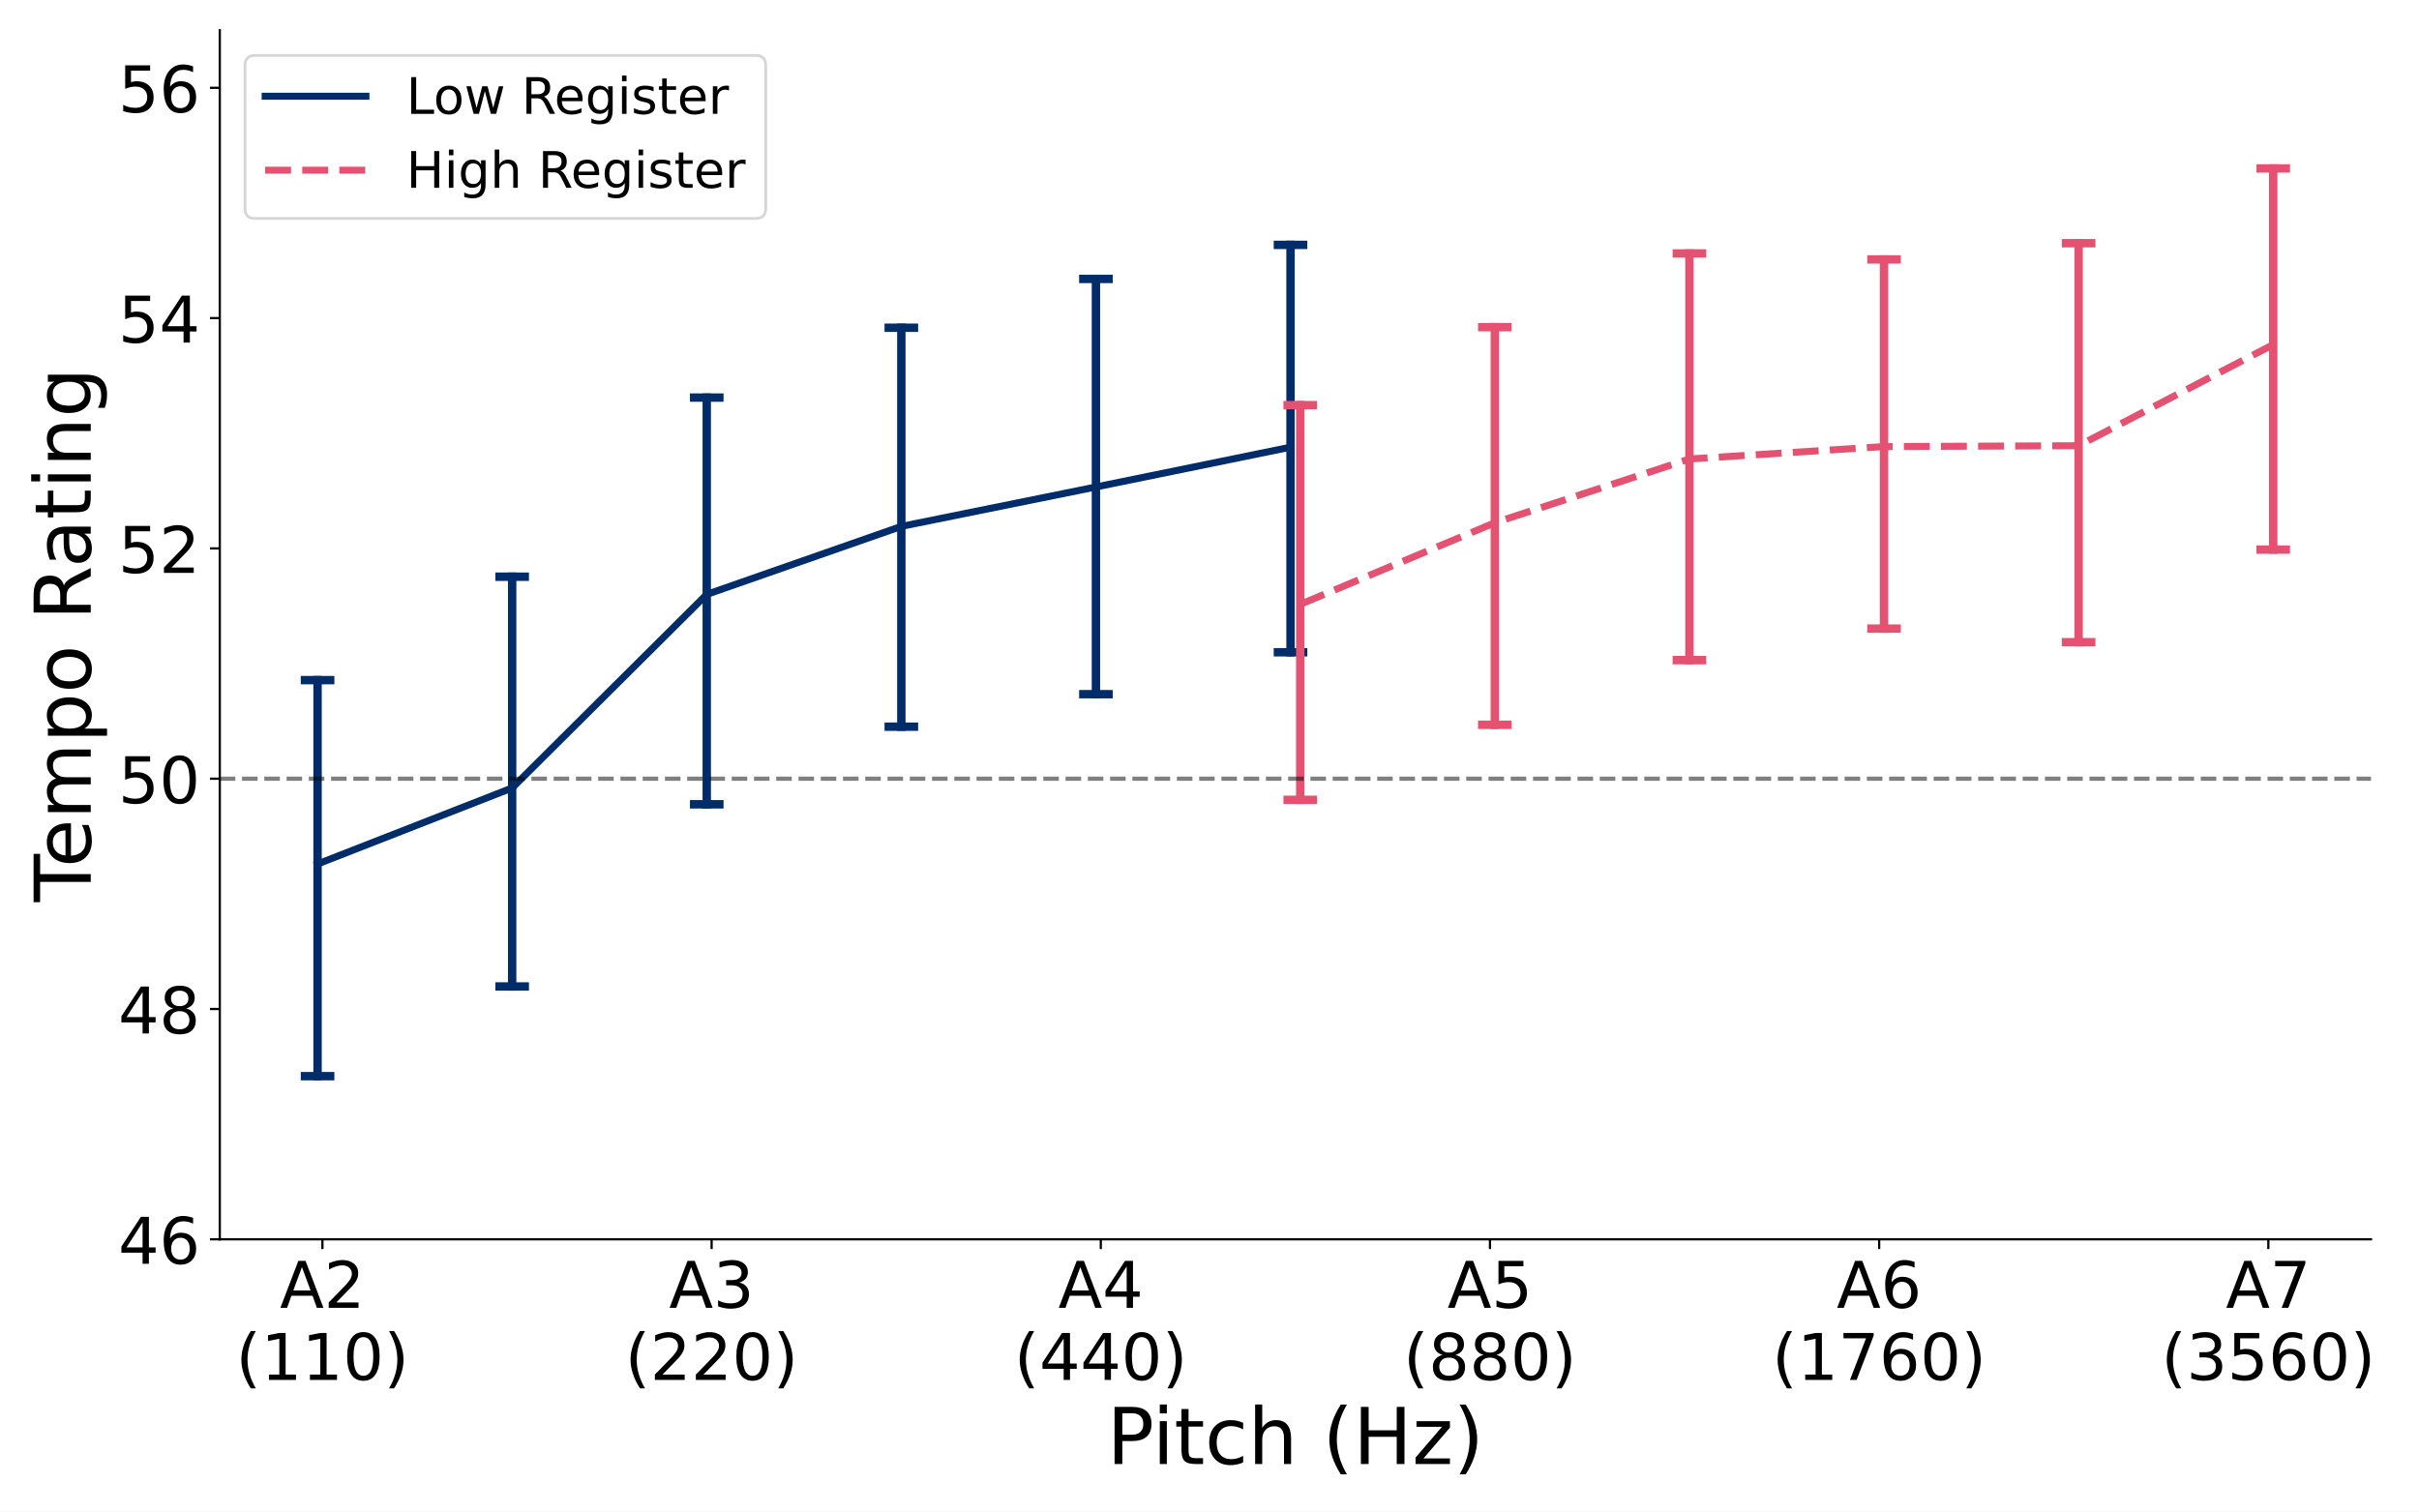
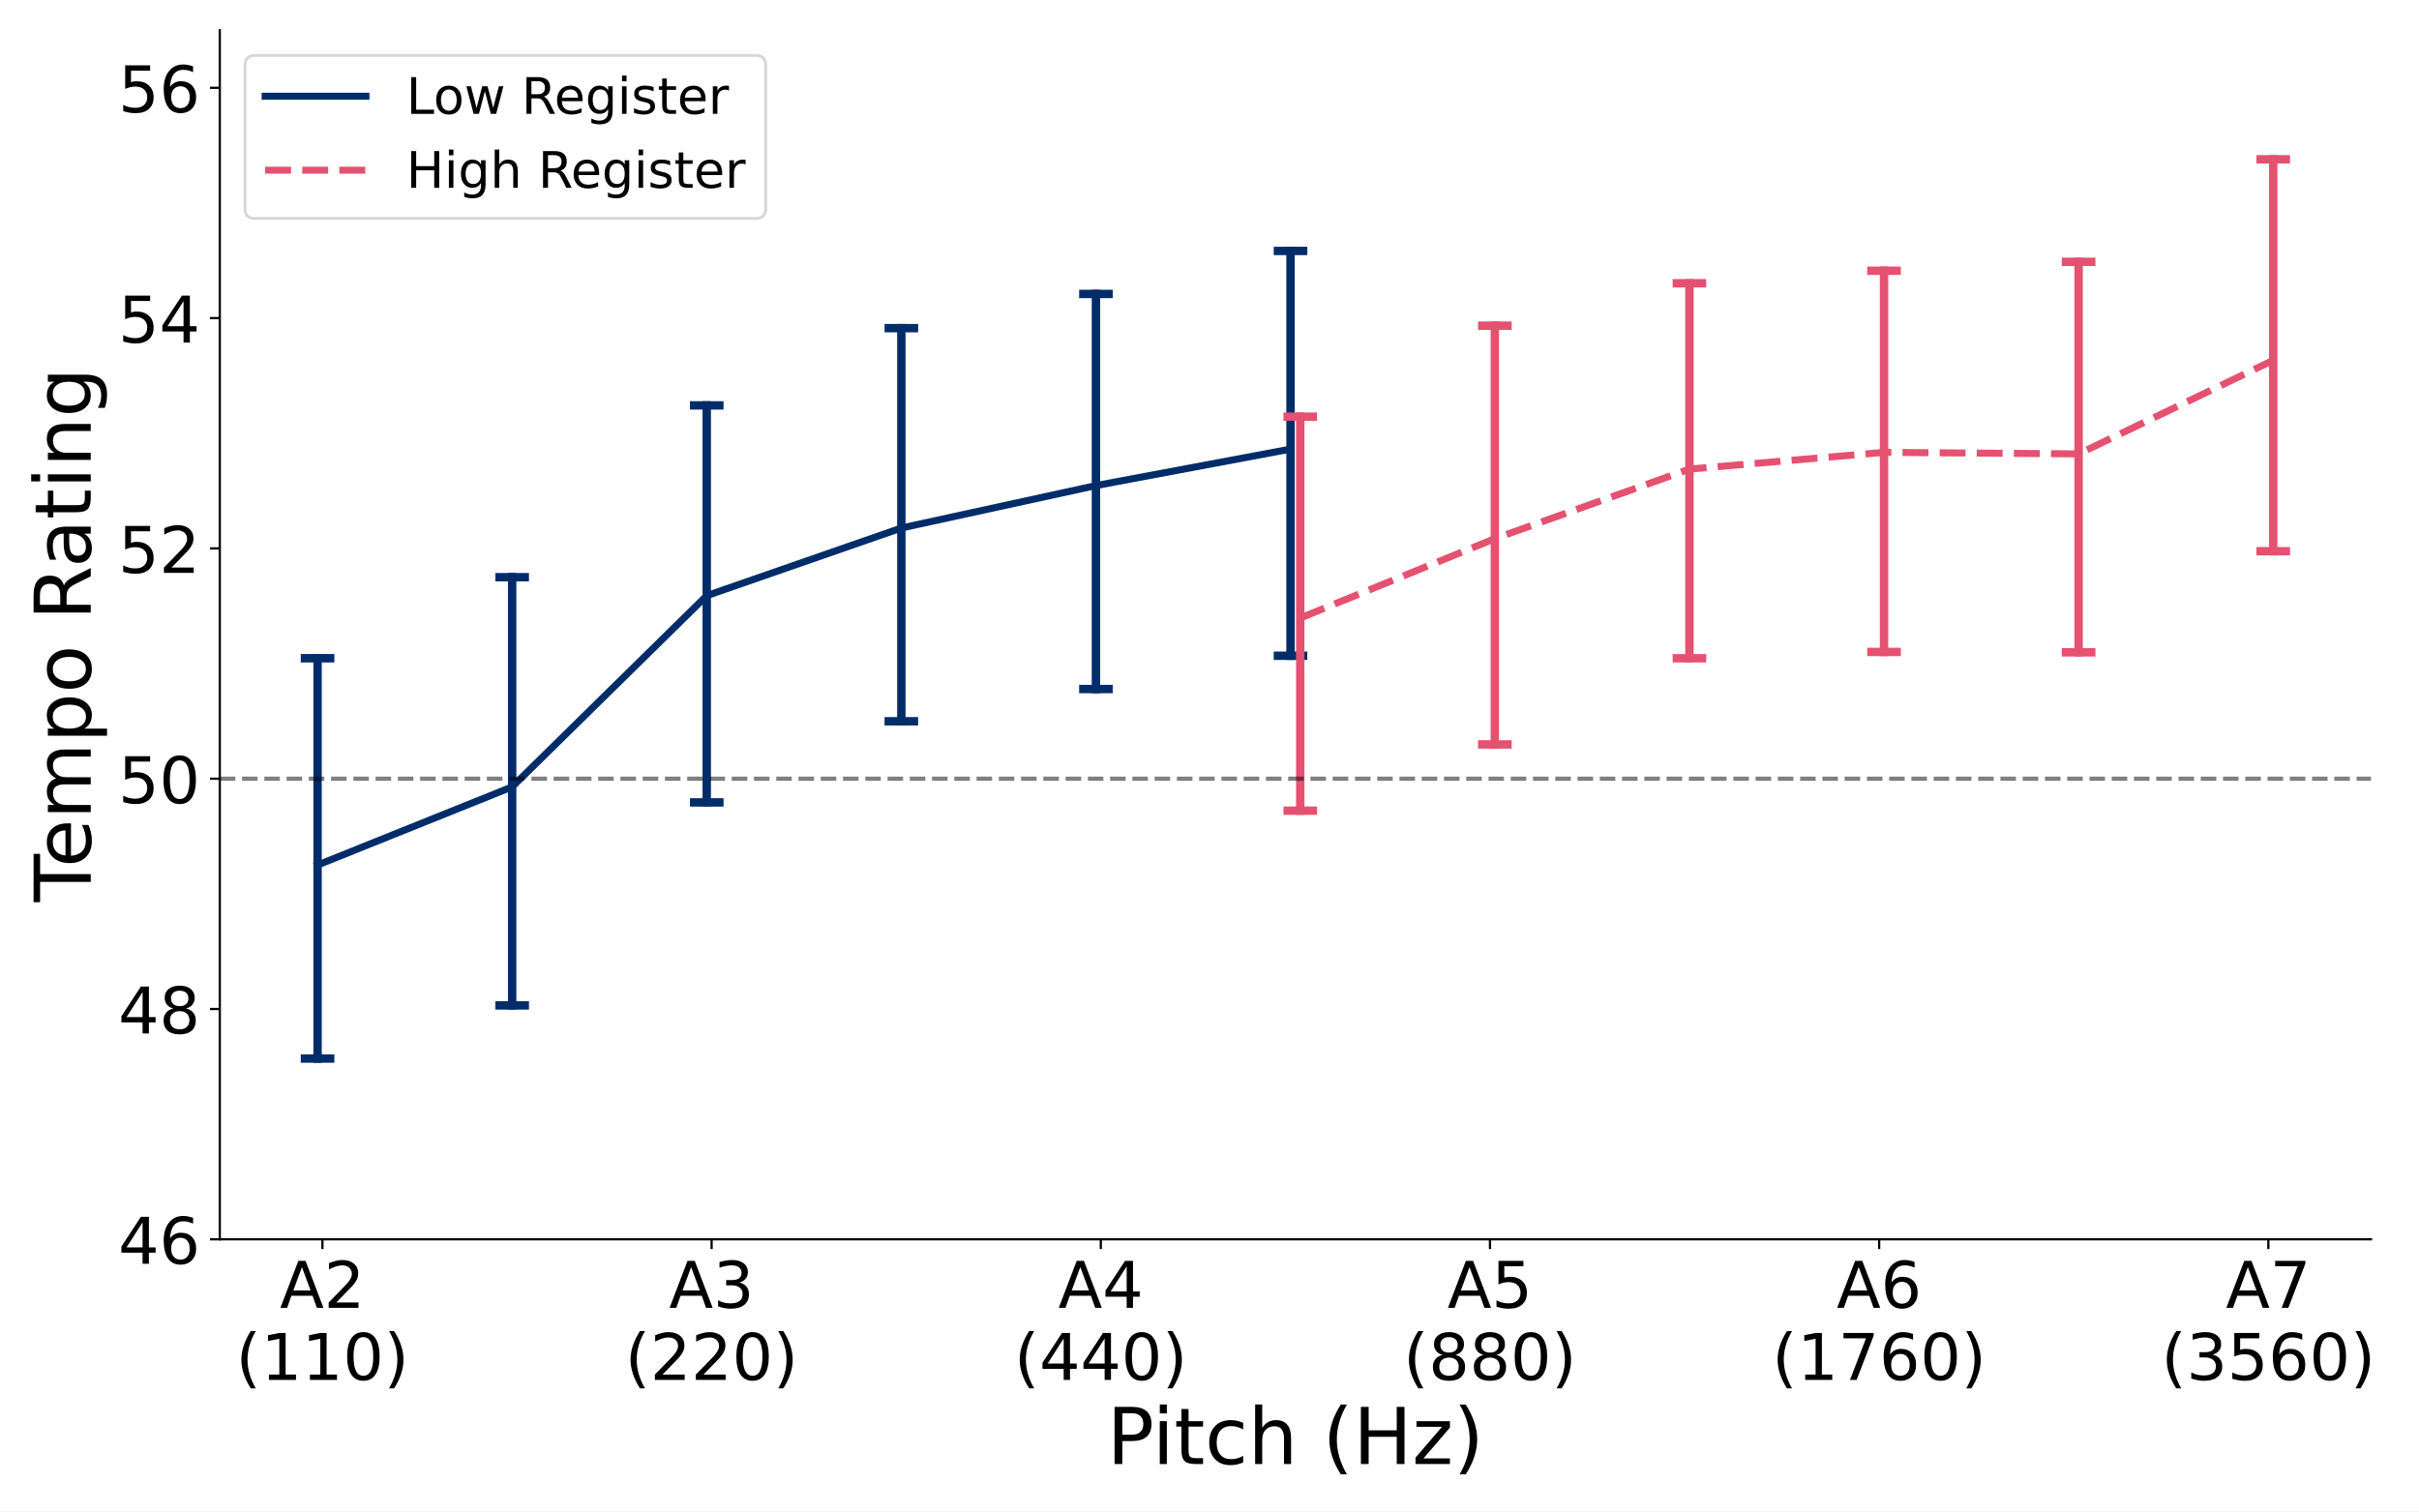
<svg xmlns="http://www.w3.org/2000/svg" xmlns:xlink="http://www.w3.org/1999/xlink" width="864pt" height="540pt" viewBox="0 0 864 540" version="1.1">
  <defs>
    <style type="text/css">*{stroke-linejoin: round; stroke-linecap: butt}</style>
  </defs>
  <g id="figure_1">
    <g id="patch_1">
      <path d="M 0 540  L 864 540  L 864 0  L 0 0  z " style="fill: #ffffff" />
    </g>
    <g id="axes_1">
      <g id="patch_2">
        <path d="M 78.5 442.744  L 846.856 442.744  L 846.856 10.8  L 78.5 10.8  z " style="fill: #ffffff" />
      </g>
      <g id="matplotlib.axis_1">
        <g id="xtick_1">
          <g id="line2d_1">
            <defs>
-               <path id="md75841a7de" d="M 0 0  L 0 3.5  " style="stroke: #000000; stroke-width: 0.8" />
+               <path id="m2edd74541a" d="M 0 0  L 0 3.5  " style="stroke: #000000; stroke-width: 0.8" />
            </defs>
            <g>
-               <use xlink:href="#md75841a7de" x="115.163" y="442.744" style="stroke: #000000; stroke-width: 0.8" />
+               <use xlink:href="#m2edd74541a" x="115.163" y="442.744" style="stroke: #000000; stroke-width: 0.8" />
            </g>
          </g>
          <g id="text_1">
            <g transform="translate(99.97924 467.2204) scale(0.23 -0.23)">
              <defs>
                <path id="DejaVuSans-41" d="M 2188 4044  L 1331 1722  L 3047 1722  L 2188 4044  z M 1831 4666  L 2547 4666  L 4325 0  L 3669 0  L 3244 1197  L 1141 1197  L 716 0  L 50 0  L 1831 4666  z " transform="scale(0.015625)" />
                <path id="DejaVuSans-32" d="M 1228 531  L 3431 531  L 3431 0  L 469 0  L 469 531  Q 828 903 1448 1529  Q 2069 2156 2228 2338  Q 2531 2678 2651 2914  Q 2772 3150 2772 3378  Q 2772 3750 2511 3984  Q 2250 4219 1831 4219  Q 1534 4219 1204 4116  Q 875 4013 500 3803  L 500 4441  Q 881 4594 1212 4672  Q 1544 4750 1819 4750  Q 2544 4750 2975 4387  Q 3406 4025 3406 3419  Q 3406 3131 3298 2873  Q 3191 2616 2906 2266  Q 2828 2175 2409 1742  Q 1991 1309 1228 531  z " transform="scale(0.015625)" />
              </defs>
              <use xlink:href="#DejaVuSans-41" />
              <use xlink:href="#DejaVuSans-32" x="68.408" />
            </g>
            <g transform="translate(84.23861 492.9754) scale(0.23 -0.23)">
              <defs>
                <path id="DejaVuSans-28" d="M 1984 4856  Q 1566 4138 1362 3434  Q 1159 2731 1159 2009  Q 1159 1288 1364 580  Q 1569 -128 1984 -844  L 1484 -844  Q 1016 -109 783 600  Q 550 1309 550 2009  Q 550 2706 781 3412  Q 1013 4119 1484 4856  L 1984 4856  z " transform="scale(0.015625)" />
                <path id="DejaVuSans-31" d="M 794 531  L 1825 531  L 1825 4091  L 703 3866  L 703 4441  L 1819 4666  L 2450 4666  L 2450 531  L 3481 531  L 3481 0  L 794 0  L 794 531  z " transform="scale(0.015625)" />
                <path id="DejaVuSans-30" d="M 2034 4250  Q 1547 4250 1301 3770  Q 1056 3291 1056 2328  Q 1056 1369 1301 889  Q 1547 409 2034 409  Q 2525 409 2770 889  Q 3016 1369 3016 2328  Q 3016 3291 2770 3770  Q 2525 4250 2034 4250  z M 2034 4750  Q 2819 4750 3233 4129  Q 3647 3509 3647 2328  Q 3647 1150 3233 529  Q 2819 -91 2034 -91  Q 1250 -91 836 529  Q 422 1150 422 2328  Q 422 3509 836 4129  Q 1250 4750 2034 4750  z " transform="scale(0.015625)" />
                <path id="DejaVuSans-29" d="M 513 4856  L 1013 4856  Q 1481 4119 1714 3412  Q 1947 2706 1947 2009  Q 1947 1309 1714 600  Q 1481 -109 1013 -844  L 513 -844  Q 928 -128 1133 580  Q 1338 1288 1338 2009  Q 1338 2731 1133 3434  Q 928 4138 513 4856  z " transform="scale(0.015625)" />
              </defs>
              <use xlink:href="#DejaVuSans-28" />
              <use xlink:href="#DejaVuSans-31" x="39.014" />
              <use xlink:href="#DejaVuSans-31" x="102.637" />
              <use xlink:href="#DejaVuSans-30" x="166.26" />
              <use xlink:href="#DejaVuSans-29" x="229.883" />
            </g>
          </g>
        </g>
        <g id="xtick_2">
          <g id="line2d_2">
            <g>
-               <use xlink:href="#md75841a7de" x="254.169" y="442.744" style="stroke: #000000; stroke-width: 0.8" />
+               <use xlink:href="#m2edd74541a" x="254.169" y="442.744" style="stroke: #000000; stroke-width: 0.8" />
            </g>
          </g>
          <g id="text_2">
            <g transform="translate(238.9852 467.2204) scale(0.23 -0.23)">
              <defs>
                <path id="DejaVuSans-33" d="M 2597 2516  Q 3050 2419 3304 2112  Q 3559 1806 3559 1356  Q 3559 666 3084 287  Q 2609 -91 1734 -91  Q 1441 -91 1130 -33  Q 819 25 488 141  L 488 750  Q 750 597 1062 519  Q 1375 441 1716 441  Q 2309 441 2620 675  Q 2931 909 2931 1356  Q 2931 1769 2642 2001  Q 2353 2234 1838 2234  L 1294 2234  L 1294 2753  L 1863 2753  Q 2328 2753 2575 2939  Q 2822 3125 2822 3475  Q 2822 3834 2567 4026  Q 2313 4219 1838 4219  Q 1578 4219 1281 4162  Q 984 4106 628 3988  L 628 4550  Q 988 4650 1302 4700  Q 1616 4750 1894 4750  Q 2613 4750 3031 4423  Q 3450 4097 3450 3541  Q 3450 3153 3228 2886  Q 3006 2619 2597 2516  z " transform="scale(0.015625)" />
              </defs>
              <use xlink:href="#DejaVuSans-41" />
              <use xlink:href="#DejaVuSans-33" x="68.408" />
            </g>
            <g transform="translate(223.2446 492.9754) scale(0.23 -0.23)">
              <use xlink:href="#DejaVuSans-28" />
              <use xlink:href="#DejaVuSans-32" x="39.014" />
              <use xlink:href="#DejaVuSans-32" x="102.637" />
              <use xlink:href="#DejaVuSans-30" x="166.26" />
              <use xlink:href="#DejaVuSans-29" x="229.883" />
            </g>
          </g>
        </g>
        <g id="xtick_3">
          <g id="line2d_3">
            <g>
-               <use xlink:href="#md75841a7de" x="393.175" y="442.744" style="stroke: #000000; stroke-width: 0.8" />
+               <use xlink:href="#m2edd74541a" x="393.175" y="442.744" style="stroke: #000000; stroke-width: 0.8" />
            </g>
          </g>
          <g id="text_3">
            <g transform="translate(377.9912 467.2204) scale(0.23 -0.23)">
              <defs>
                <path id="DejaVuSans-34" d="M 2419 4116  L 825 1625  L 2419 1625  L 2419 4116  z M 2253 4666  L 3047 4666  L 3047 1625  L 3713 1625  L 3713 1100  L 3047 1100  L 3047 0  L 2419 0  L 2419 1100  L 313 1100  L 313 1709  L 2253 4666  z " transform="scale(0.015625)" />
              </defs>
              <use xlink:href="#DejaVuSans-41" />
              <use xlink:href="#DejaVuSans-34" x="68.408" />
            </g>
            <g transform="translate(362.2506 492.9754) scale(0.23 -0.23)">
              <use xlink:href="#DejaVuSans-28" />
              <use xlink:href="#DejaVuSans-34" x="39.014" />
              <use xlink:href="#DejaVuSans-34" x="102.637" />
              <use xlink:href="#DejaVuSans-30" x="166.26" />
              <use xlink:href="#DejaVuSans-29" x="229.883" />
            </g>
          </g>
        </g>
        <g id="xtick_4">
          <g id="line2d_4">
            <g>
-               <use xlink:href="#md75841a7de" x="532.181" y="442.744" style="stroke: #000000; stroke-width: 0.8" />
+               <use xlink:href="#m2edd74541a" x="532.181" y="442.744" style="stroke: #000000; stroke-width: 0.8" />
            </g>
          </g>
          <g id="text_4">
            <g transform="translate(516.9972 467.2204) scale(0.23 -0.23)">
              <defs>
                <path id="DejaVuSans-35" d="M 691 4666  L 3169 4666  L 3169 4134  L 1269 4134  L 1269 2991  Q 1406 3038 1543 3061  Q 1681 3084 1819 3084  Q 2600 3084 3056 2656  Q 3513 2228 3513 1497  Q 3513 744 3044 326  Q 2575 -91 1722 -91  Q 1428 -91 1123 -41  Q 819 9 494 109  L 494 744  Q 775 591 1075 516  Q 1375 441 1709 441  Q 2250 441 2565 725  Q 2881 1009 2881 1497  Q 2881 1984 2565 2268  Q 2250 2553 1709 2553  Q 1456 2553 1204 2497  Q 953 2441 691 2322  L 691 4666  z " transform="scale(0.015625)" />
              </defs>
              <use xlink:href="#DejaVuSans-41" />
              <use xlink:href="#DejaVuSans-35" x="68.408" />
            </g>
            <g transform="translate(501.2566 492.9754) scale(0.23 -0.23)">
              <defs>
                <path id="DejaVuSans-38" d="M 2034 2216  Q 1584 2216 1326 1975  Q 1069 1734 1069 1313  Q 1069 891 1326 650  Q 1584 409 2034 409  Q 2484 409 2743 651  Q 3003 894 3003 1313  Q 3003 1734 2745 1975  Q 2488 2216 2034 2216  z M 1403 2484  Q 997 2584 770 2862  Q 544 3141 544 3541  Q 544 4100 942 4425  Q 1341 4750 2034 4750  Q 2731 4750 3128 4425  Q 3525 4100 3525 3541  Q 3525 3141 3298 2862  Q 3072 2584 2669 2484  Q 3125 2378 3379 2068  Q 3634 1759 3634 1313  Q 3634 634 3220 271  Q 2806 -91 2034 -91  Q 1263 -91 848 271  Q 434 634 434 1313  Q 434 1759 690 2068  Q 947 2378 1403 2484  z M 1172 3481  Q 1172 3119 1398 2916  Q 1625 2713 2034 2713  Q 2441 2713 2670 2916  Q 2900 3119 2900 3481  Q 2900 3844 2670 4047  Q 2441 4250 2034 4250  Q 1625 4250 1398 4047  Q 1172 3844 1172 3481  z " transform="scale(0.015625)" />
              </defs>
              <use xlink:href="#DejaVuSans-28" />
              <use xlink:href="#DejaVuSans-38" x="39.014" />
              <use xlink:href="#DejaVuSans-38" x="102.637" />
              <use xlink:href="#DejaVuSans-30" x="166.26" />
              <use xlink:href="#DejaVuSans-29" x="229.883" />
            </g>
          </g>
        </g>
        <g id="xtick_5">
          <g id="line2d_5">
            <g>
-               <use xlink:href="#md75841a7de" x="671.187" y="442.744" style="stroke: #000000; stroke-width: 0.8" />
+               <use xlink:href="#m2edd74541a" x="671.187" y="442.744" style="stroke: #000000; stroke-width: 0.8" />
            </g>
          </g>
          <g id="text_5">
            <g transform="translate(656.0032 467.2204) scale(0.23 -0.23)">
              <defs>
                <path id="DejaVuSans-36" d="M 2113 2584  Q 1688 2584 1439 2293  Q 1191 2003 1191 1497  Q 1191 994 1439 701  Q 1688 409 2113 409  Q 2538 409 2786 701  Q 3034 994 3034 1497  Q 3034 2003 2786 2293  Q 2538 2584 2113 2584  z M 3366 4563  L 3366 3988  Q 3128 4100 2886 4159  Q 2644 4219 2406 4219  Q 1781 4219 1451 3797  Q 1122 3375 1075 2522  Q 1259 2794 1537 2939  Q 1816 3084 2150 3084  Q 2853 3084 3261 2657  Q 3669 2231 3669 1497  Q 3669 778 3244 343  Q 2819 -91 2113 -91  Q 1303 -91 875 529  Q 447 1150 447 2328  Q 447 3434 972 4092  Q 1497 4750 2381 4750  Q 2619 4750 2861 4703  Q 3103 4656 3366 4563  z " transform="scale(0.015625)" />
              </defs>
              <use xlink:href="#DejaVuSans-41" />
              <use xlink:href="#DejaVuSans-36" x="68.408" />
            </g>
            <g transform="translate(632.9457 492.9754) scale(0.23 -0.23)">
              <defs>
                <path id="DejaVuSans-37" d="M 525 4666  L 3525 4666  L 3525 4397  L 1831 0  L 1172 0  L 2766 4134  L 525 4134  L 525 4666  z " transform="scale(0.015625)" />
              </defs>
              <use xlink:href="#DejaVuSans-28" />
              <use xlink:href="#DejaVuSans-31" x="39.014" />
              <use xlink:href="#DejaVuSans-37" x="102.637" />
              <use xlink:href="#DejaVuSans-36" x="166.26" />
              <use xlink:href="#DejaVuSans-30" x="229.883" />
              <use xlink:href="#DejaVuSans-29" x="293.506" />
            </g>
          </g>
        </g>
        <g id="xtick_6">
          <g id="line2d_6">
            <g>
-               <use xlink:href="#md75841a7de" x="810.193" y="442.744" style="stroke: #000000; stroke-width: 0.8" />
+               <use xlink:href="#m2edd74541a" x="810.193" y="442.744" style="stroke: #000000; stroke-width: 0.8" />
            </g>
          </g>
          <g id="text_6">
            <g transform="translate(795.0092 467.2204) scale(0.23 -0.23)">
              <use xlink:href="#DejaVuSans-41" />
              <use xlink:href="#DejaVuSans-37" x="68.408" />
            </g>
            <g transform="translate(771.9517 492.9754) scale(0.23 -0.23)">
              <use xlink:href="#DejaVuSans-28" />
              <use xlink:href="#DejaVuSans-33" x="39.014" />
              <use xlink:href="#DejaVuSans-35" x="102.637" />
              <use xlink:href="#DejaVuSans-36" x="166.26" />
              <use xlink:href="#DejaVuSans-30" x="229.883" />
              <use xlink:href="#DejaVuSans-29" x="293.506" />
            </g>
          </g>
        </g>
        <g id="text_7">
          <g transform="translate(395.3531 523.0343) scale(0.28 -0.28)">
            <defs>
              <path id="DejaVuSans-50" d="M 1259 4147  L 1259 2394  L 2053 2394  Q 2494 2394 2734 2622  Q 2975 2850 2975 3272  Q 2975 3691 2734 3919  Q 2494 4147 2053 4147  L 1259 4147  z M 628 4666  L 2053 4666  Q 2838 4666 3239 4311  Q 3641 3956 3641 3272  Q 3641 2581 3239 2228  Q 2838 1875 2053 1875  L 1259 1875  L 1259 0  L 628 0  L 628 4666  z " transform="scale(0.015625)" />
              <path id="DejaVuSans-69" d="M 603 3500  L 1178 3500  L 1178 0  L 603 0  L 603 3500  z M 603 4863  L 1178 4863  L 1178 4134  L 603 4134  L 603 4863  z " transform="scale(0.015625)" />
              <path id="DejaVuSans-74" d="M 1172 4494  L 1172 3500  L 2356 3500  L 2356 3053  L 1172 3053  L 1172 1153  Q 1172 725 1289 603  Q 1406 481 1766 481  L 2356 481  L 2356 0  L 1766 0  Q 1100 0 847 248  Q 594 497 594 1153  L 594 3053  L 172 3053  L 172 3500  L 594 3500  L 594 4494  L 1172 4494  z " transform="scale(0.015625)" />
              <path id="DejaVuSans-63" d="M 3122 3366  L 3122 2828  Q 2878 2963 2633 3030  Q 2388 3097 2138 3097  Q 1578 3097 1268 2742  Q 959 2388 959 1747  Q 959 1106 1268 751  Q 1578 397 2138 397  Q 2388 397 2633 464  Q 2878 531 3122 666  L 3122 134  Q 2881 22 2623 -34  Q 2366 -91 2075 -91  Q 1284 -91 818 406  Q 353 903 353 1747  Q 353 2603 823 3093  Q 1294 3584 2113 3584  Q 2378 3584 2631 3529  Q 2884 3475 3122 3366  z " transform="scale(0.015625)" />
              <path id="DejaVuSans-68" d="M 3513 2113  L 3513 0  L 2938 0  L 2938 2094  Q 2938 2591 2744 2837  Q 2550 3084 2163 3084  Q 1697 3084 1428 2787  Q 1159 2491 1159 1978  L 1159 0  L 581 0  L 581 4863  L 1159 4863  L 1159 2956  Q 1366 3272 1645 3428  Q 1925 3584 2291 3584  Q 2894 3584 3203 3211  Q 3513 2838 3513 2113  z " transform="scale(0.015625)" />
              <path id="DejaVuSans-20" transform="scale(0.015625)" />
              <path id="DejaVuSans-48" d="M 628 4666  L 1259 4666  L 1259 2753  L 3553 2753  L 3553 4666  L 4184 4666  L 4184 0  L 3553 0  L 3553 2222  L 1259 2222  L 1259 0  L 628 0  L 628 4666  z " transform="scale(0.015625)" />
              <path id="DejaVuSans-7a" d="M 353 3500  L 3084 3500  L 3084 2975  L 922 459  L 3084 459  L 3084 0  L 275 0  L 275 525  L 2438 3041  L 353 3041  L 353 3500  z " transform="scale(0.015625)" />
            </defs>
            <use xlink:href="#DejaVuSans-50" />
            <use xlink:href="#DejaVuSans-69" x="58.053" />
            <use xlink:href="#DejaVuSans-74" x="85.836" />
            <use xlink:href="#DejaVuSans-63" x="125.045" />
            <use xlink:href="#DejaVuSans-68" x="180.025" />
            <use xlink:href="#DejaVuSans-20" x="243.404" />
            <use xlink:href="#DejaVuSans-28" x="275.191" />
            <use xlink:href="#DejaVuSans-48" x="314.205" />
            <use xlink:href="#DejaVuSans-7a" x="389.4" />
            <use xlink:href="#DejaVuSans-29" x="441.891" />
          </g>
        </g>
      </g>
      <g id="matplotlib.axis_2">
        <g id="ytick_1">
          <g id="line2d_7">
            <defs>
-               <path id="md29402914d" d="M 0 0  L -3.5 0  " style="stroke: #000000; stroke-width: 0.8" />
+               <path id="mee023284b1" d="M 0 0  L -3.5 0  " style="stroke: #000000; stroke-width: 0.8" />
            </defs>
            <g>
-               <use xlink:href="#md29402914d" x="78.5" y="442.744" style="stroke: #000000; stroke-width: 0.8" />
+               <use xlink:href="#mee023284b1" x="78.5" y="442.744" style="stroke: #000000; stroke-width: 0.8" />
            </g>
          </g>
          <g id="text_8">
            <g transform="translate(42.2325 451.4822) scale(0.23 -0.23)">
              <use xlink:href="#DejaVuSans-34" />
              <use xlink:href="#DejaVuSans-36" x="63.623" />
            </g>
          </g>
        </g>
        <g id="ytick_2">
          <g id="line2d_8">
            <g>
-               <use xlink:href="#md29402914d" x="78.5" y="360.469" style="stroke: #000000; stroke-width: 0.8" />
+               <use xlink:href="#mee023284b1" x="78.5" y="360.469" style="stroke: #000000; stroke-width: 0.8" />
            </g>
          </g>
          <g id="text_9">
            <g transform="translate(42.2325 369.2072) scale(0.23 -0.23)">
              <use xlink:href="#DejaVuSans-34" />
              <use xlink:href="#DejaVuSans-38" x="63.623" />
            </g>
          </g>
        </g>
        <g id="ytick_3">
          <g id="line2d_9">
            <g>
-               <use xlink:href="#md29402914d" x="78.5" y="278.194" style="stroke: #000000; stroke-width: 0.8" />
+               <use xlink:href="#mee023284b1" x="78.5" y="278.194" style="stroke: #000000; stroke-width: 0.8" />
            </g>
          </g>
          <g id="text_10">
            <g transform="translate(42.2325 286.9321) scale(0.23 -0.23)">
              <use xlink:href="#DejaVuSans-35" />
              <use xlink:href="#DejaVuSans-30" x="63.623" />
            </g>
          </g>
        </g>
        <g id="ytick_4">
          <g id="line2d_10">
            <g>
-               <use xlink:href="#md29402914d" x="78.5" y="195.919" style="stroke: #000000; stroke-width: 0.8" />
+               <use xlink:href="#mee023284b1" x="78.5" y="195.919" style="stroke: #000000; stroke-width: 0.8" />
            </g>
          </g>
          <g id="text_11">
            <g transform="translate(42.2325 204.6571) scale(0.23 -0.23)">
              <use xlink:href="#DejaVuSans-35" />
              <use xlink:href="#DejaVuSans-32" x="63.623" />
            </g>
          </g>
        </g>
        <g id="ytick_5">
          <g id="line2d_11">
            <g>
-               <use xlink:href="#md29402914d" x="78.5" y="113.644" style="stroke: #000000; stroke-width: 0.8" />
+               <use xlink:href="#mee023284b1" x="78.5" y="113.644" style="stroke: #000000; stroke-width: 0.8" />
            </g>
          </g>
          <g id="text_12">
            <g transform="translate(42.2325 122.382) scale(0.23 -0.23)">
              <use xlink:href="#DejaVuSans-35" />
              <use xlink:href="#DejaVuSans-34" x="63.623" />
            </g>
          </g>
        </g>
        <g id="ytick_6">
          <g id="line2d_12">
            <g>
-               <use xlink:href="#md29402914d" x="78.5" y="31.369" style="stroke: #000000; stroke-width: 0.8" />
+               <use xlink:href="#mee023284b1" x="78.5" y="31.369" style="stroke: #000000; stroke-width: 0.8" />
            </g>
          </g>
          <g id="text_13">
            <g transform="translate(42.2325 40.10697) scale(0.23 -0.23)">
              <use xlink:href="#DejaVuSans-35" />
              <use xlink:href="#DejaVuSans-36" x="63.623" />
            </g>
          </g>
        </g>
        <g id="text_14">
          <g transform="translate(32.40937 322.2279) rotate(-90) scale(0.28 -0.28)">
            <defs>
              <path id="DejaVuSans-54" d="M -19 4666  L 3928 4666  L 3928 4134  L 2272 4134  L 2272 0  L 1638 0  L 1638 4134  L -19 4134  L -19 4666  z " transform="scale(0.015625)" />
              <path id="DejaVuSans-65" d="M 3597 1894  L 3597 1613  L 953 1613  Q 991 1019 1311 708  Q 1631 397 2203 397  Q 2534 397 2845 478  Q 3156 559 3463 722  L 3463 178  Q 3153 47 2828 -22  Q 2503 -91 2169 -91  Q 1331 -91 842 396  Q 353 884 353 1716  Q 353 2575 817 3079  Q 1281 3584 2069 3584  Q 2775 3584 3186 3129  Q 3597 2675 3597 1894  z M 3022 2063  Q 3016 2534 2758 2815  Q 2500 3097 2075 3097  Q 1594 3097 1305 2825  Q 1016 2553 972 2059  L 3022 2063  z " transform="scale(0.015625)" />
              <path id="DejaVuSans-6d" d="M 3328 2828  Q 3544 3216 3844 3400  Q 4144 3584 4550 3584  Q 5097 3584 5394 3201  Q 5691 2819 5691 2113  L 5691 0  L 5113 0  L 5113 2094  Q 5113 2597 4934 2840  Q 4756 3084 4391 3084  Q 3944 3084 3684 2787  Q 3425 2491 3425 1978  L 3425 0  L 2847 0  L 2847 2094  Q 2847 2600 2669 2842  Q 2491 3084 2119 3084  Q 1678 3084 1418 2786  Q 1159 2488 1159 1978  L 1159 0  L 581 0  L 581 3500  L 1159 3500  L 1159 2956  Q 1356 3278 1631 3431  Q 1906 3584 2284 3584  Q 2666 3584 2933 3390  Q 3200 3197 3328 2828  z " transform="scale(0.015625)" />
              <path id="DejaVuSans-70" d="M 1159 525  L 1159 -1331  L 581 -1331  L 581 3500  L 1159 3500  L 1159 2969  Q 1341 3281 1617 3432  Q 1894 3584 2278 3584  Q 2916 3584 3314 3078  Q 3713 2572 3713 1747  Q 3713 922 3314 415  Q 2916 -91 2278 -91  Q 1894 -91 1617 61  Q 1341 213 1159 525  z M 3116 1747  Q 3116 2381 2855 2742  Q 2594 3103 2138 3103  Q 1681 3103 1420 2742  Q 1159 2381 1159 1747  Q 1159 1113 1420 752  Q 1681 391 2138 391  Q 2594 391 2855 752  Q 3116 1113 3116 1747  z " transform="scale(0.015625)" />
              <path id="DejaVuSans-6f" d="M 1959 3097  Q 1497 3097 1228 2736  Q 959 2375 959 1747  Q 959 1119 1226 758  Q 1494 397 1959 397  Q 2419 397 2687 759  Q 2956 1122 2956 1747  Q 2956 2369 2687 2733  Q 2419 3097 1959 3097  z M 1959 3584  Q 2709 3584 3137 3096  Q 3566 2609 3566 1747  Q 3566 888 3137 398  Q 2709 -91 1959 -91  Q 1206 -91 779 398  Q 353 888 353 1747  Q 353 2609 779 3096  Q 1206 3584 1959 3584  z " transform="scale(0.015625)" />
              <path id="DejaVuSans-52" d="M 2841 2188  Q 3044 2119 3236 1894  Q 3428 1669 3622 1275  L 4263 0  L 3584 0  L 2988 1197  Q 2756 1666 2539 1819  Q 2322 1972 1947 1972  L 1259 1972  L 1259 0  L 628 0  L 628 4666  L 2053 4666  Q 2853 4666 3247 4331  Q 3641 3997 3641 3322  Q 3641 2881 3436 2590  Q 3231 2300 2841 2188  z M 1259 4147  L 1259 2491  L 2053 2491  Q 2509 2491 2742 2702  Q 2975 2913 2975 3322  Q 2975 3731 2742 3939  Q 2509 4147 2053 4147  L 1259 4147  z " transform="scale(0.015625)" />
              <path id="DejaVuSans-61" d="M 2194 1759  Q 1497 1759 1228 1600  Q 959 1441 959 1056  Q 959 750 1161 570  Q 1363 391 1709 391  Q 2188 391 2477 730  Q 2766 1069 2766 1631  L 2766 1759  L 2194 1759  z M 3341 1997  L 3341 0  L 2766 0  L 2766 531  Q 2569 213 2275 61  Q 1981 -91 1556 -91  Q 1019 -91 701 211  Q 384 513 384 1019  Q 384 1609 779 1909  Q 1175 2209 1959 2209  L 2766 2209  L 2766 2266  Q 2766 2663 2505 2880  Q 2244 3097 1772 3097  Q 1472 3097 1187 3025  Q 903 2953 641 2809  L 641 3341  Q 956 3463 1253 3523  Q 1550 3584 1831 3584  Q 2591 3584 2966 3190  Q 3341 2797 3341 1997  z " transform="scale(0.015625)" />
              <path id="DejaVuSans-6e" d="M 3513 2113  L 3513 0  L 2938 0  L 2938 2094  Q 2938 2591 2744 2837  Q 2550 3084 2163 3084  Q 1697 3084 1428 2787  Q 1159 2491 1159 1978  L 1159 0  L 581 0  L 581 3500  L 1159 3500  L 1159 2956  Q 1366 3272 1645 3428  Q 1925 3584 2291 3584  Q 2894 3584 3203 3211  Q 3513 2838 3513 2113  z " transform="scale(0.015625)" />
              <path id="DejaVuSans-67" d="M 2906 1791  Q 2906 2416 2648 2759  Q 2391 3103 1925 3103  Q 1463 3103 1205 2759  Q 947 2416 947 1791  Q 947 1169 1205 825  Q 1463 481 1925 481  Q 2391 481 2648 825  Q 2906 1169 2906 1791  z M 3481 434  Q 3481 -459 3084 -895  Q 2688 -1331 1869 -1331  Q 1566 -1331 1297 -1286  Q 1028 -1241 775 -1147  L 775 -588  Q 1028 -725 1275 -790  Q 1522 -856 1778 -856  Q 2344 -856 2625 -561  Q 2906 -266 2906 331  L 2906 616  Q 2728 306 2450 153  Q 2172 0 1784 0  Q 1141 0 747 490  Q 353 981 353 1791  Q 353 2603 747 3093  Q 1141 3584 1784 3584  Q 2172 3584 2450 3431  Q 2728 3278 2906 2969  L 2906 3500  L 3481 3500  L 3481 434  z " transform="scale(0.015625)" />
            </defs>
            <use xlink:href="#DejaVuSans-54" />
            <use xlink:href="#DejaVuSans-65" x="44.084" />
            <use xlink:href="#DejaVuSans-6d" x="105.607" />
            <use xlink:href="#DejaVuSans-70" x="203.02" />
            <use xlink:href="#DejaVuSans-6f" x="266.496" />
            <use xlink:href="#DejaVuSans-20" x="327.678" />
            <use xlink:href="#DejaVuSans-52" x="359.465" />
            <use xlink:href="#DejaVuSans-61" x="426.697" />
            <use xlink:href="#DejaVuSans-74" x="487.977" />
            <use xlink:href="#DejaVuSans-69" x="527.186" />
            <use xlink:href="#DejaVuSans-6e" x="554.969" />
            <use xlink:href="#DejaVuSans-67" x="618.348" />
          </g>
        </g>
      </g>
      <g id="line2d_13">
-         <path d="M 113.425 308.665  L 182.928 281.502  L 252.431 212.351  L 321.934 188.057  L 391.437 173.976  L 460.94 159.755  " clip-path="url(#p282c99ad80)" style="fill: none; stroke: #002c6a; stroke-width: 2.5; stroke-linecap: square" />
+         <path d="M 113.425 309.045  L 182.928 281.115  L 252.431 212.8  L 321.934 188.64  L 391.437 173.473  L 460.94 160.439  " clip-path="url(#p261e82c0c0)" style="fill: none; stroke: #002c6a; stroke-width: 2.5; stroke-linecap: square" />
      </g>
      <g id="LineCollection_1">
-         <path d="M 113.425 384.471  L 113.425 242.977  " clip-path="url(#p282c99ad80)" style="fill: none; stroke: #002c6a; stroke-width: 3; stroke-linecap: square" />
-         <path d="M 182.928 352.418  L 182.928 206.034  " clip-path="url(#p282c99ad80)" style="fill: none; stroke: #002c6a; stroke-width: 3; stroke-linecap: square" />
-         <path d="M 252.431 287.344  L 252.431 142.036  " clip-path="url(#p282c99ad80)" style="fill: none; stroke: #002c6a; stroke-width: 3; stroke-linecap: square" />
-         <path d="M 321.934 259.622  L 321.934 117.094  " clip-path="url(#p282c99ad80)" style="fill: none; stroke: #002c6a; stroke-width: 3; stroke-linecap: square" />
-         <path d="M 391.437 248.01  L 391.437 99.644  " clip-path="url(#p282c99ad80)" style="fill: none; stroke: #002c6a; stroke-width: 3; stroke-linecap: square" />
-         <path d="M 460.94 233.024  L 460.94 87.491  " clip-path="url(#p282c99ad80)" style="fill: none; stroke: #002c6a; stroke-width: 3; stroke-linecap: square" />
+         <path d="M 113.425 378.172  L 113.425 235.159  " clip-path="url(#p261e82c0c0)" style="fill: none; stroke: #002c6a; stroke-width: 3; stroke-linecap: square" />
+         <path d="M 182.928 359.185  L 182.928 206.207  " clip-path="url(#p261e82c0c0)" style="fill: none; stroke: #002c6a; stroke-width: 3; stroke-linecap: square" />
+         <path d="M 252.431 286.673  L 252.431 144.826  " clip-path="url(#p261e82c0c0)" style="fill: none; stroke: #002c6a; stroke-width: 3; stroke-linecap: square" />
+         <path d="M 321.934 257.682  L 321.934 117.22  " clip-path="url(#p261e82c0c0)" style="fill: none; stroke: #002c6a; stroke-width: 3; stroke-linecap: square" />
+         <path d="M 391.437 246.165  L 391.437 105.011  " clip-path="url(#p261e82c0c0)" style="fill: none; stroke: #002c6a; stroke-width: 3; stroke-linecap: square" />
+         <path d="M 460.94 234.274  L 460.94 89.65  " clip-path="url(#p261e82c0c0)" style="fill: none; stroke: #002c6a; stroke-width: 3; stroke-linecap: square" />
      </g>
      <g id="line2d_14">
        <defs>
-           <path id="mc329a41a7d" d="M 6 0  L -6 -0  " style="stroke: #002c6a; stroke-width: 3" />
+           <path id="m436872d9dc" d="M 6 0  L -6 -0  " style="stroke: #002c6a; stroke-width: 3" />
        </defs>
-         <g clip-path="url(#p282c99ad80)">
-           <use xlink:href="#mc329a41a7d" x="113.425" y="384.471" style="fill: #002c6a; stroke: #002c6a; stroke-width: 3" />
-           <use xlink:href="#mc329a41a7d" x="182.928" y="352.418" style="fill: #002c6a; stroke: #002c6a; stroke-width: 3" />
-           <use xlink:href="#mc329a41a7d" x="252.431" y="287.344" style="fill: #002c6a; stroke: #002c6a; stroke-width: 3" />
-           <use xlink:href="#mc329a41a7d" x="321.934" y="259.622" style="fill: #002c6a; stroke: #002c6a; stroke-width: 3" />
-           <use xlink:href="#mc329a41a7d" x="391.437" y="248.01" style="fill: #002c6a; stroke: #002c6a; stroke-width: 3" />
-           <use xlink:href="#mc329a41a7d" x="460.94" y="233.024" style="fill: #002c6a; stroke: #002c6a; stroke-width: 3" />
+         <g clip-path="url(#p261e82c0c0)">
+           <use xlink:href="#m436872d9dc" x="113.425" y="378.172" style="fill: #002c6a; stroke: #002c6a; stroke-width: 3" />
+           <use xlink:href="#m436872d9dc" x="182.928" y="359.185" style="fill: #002c6a; stroke: #002c6a; stroke-width: 3" />
+           <use xlink:href="#m436872d9dc" x="252.431" y="286.673" style="fill: #002c6a; stroke: #002c6a; stroke-width: 3" />
+           <use xlink:href="#m436872d9dc" x="321.934" y="257.682" style="fill: #002c6a; stroke: #002c6a; stroke-width: 3" />
+           <use xlink:href="#m436872d9dc" x="391.437" y="246.165" style="fill: #002c6a; stroke: #002c6a; stroke-width: 3" />
+           <use xlink:href="#m436872d9dc" x="460.94" y="234.274" style="fill: #002c6a; stroke: #002c6a; stroke-width: 3" />
        </g>
      </g>
      <g id="line2d_15">
-         <g clip-path="url(#p282c99ad80)">
-           <use xlink:href="#mc329a41a7d" x="113.425" y="242.977" style="fill: #002c6a; stroke: #002c6a; stroke-width: 3" />
-           <use xlink:href="#mc329a41a7d" x="182.928" y="206.034" style="fill: #002c6a; stroke: #002c6a; stroke-width: 3" />
-           <use xlink:href="#mc329a41a7d" x="252.431" y="142.036" style="fill: #002c6a; stroke: #002c6a; stroke-width: 3" />
-           <use xlink:href="#mc329a41a7d" x="321.934" y="117.094" style="fill: #002c6a; stroke: #002c6a; stroke-width: 3" />
-           <use xlink:href="#mc329a41a7d" x="391.437" y="99.644" style="fill: #002c6a; stroke: #002c6a; stroke-width: 3" />
-           <use xlink:href="#mc329a41a7d" x="460.94" y="87.491" style="fill: #002c6a; stroke: #002c6a; stroke-width: 3" />
+         <g clip-path="url(#p261e82c0c0)">
+           <use xlink:href="#m436872d9dc" x="113.425" y="235.159" style="fill: #002c6a; stroke: #002c6a; stroke-width: 3" />
+           <use xlink:href="#m436872d9dc" x="182.928" y="206.207" style="fill: #002c6a; stroke: #002c6a; stroke-width: 3" />
+           <use xlink:href="#m436872d9dc" x="252.431" y="144.826" style="fill: #002c6a; stroke: #002c6a; stroke-width: 3" />
+           <use xlink:href="#m436872d9dc" x="321.934" y="117.22" style="fill: #002c6a; stroke: #002c6a; stroke-width: 3" />
+           <use xlink:href="#m436872d9dc" x="391.437" y="105.011" style="fill: #002c6a; stroke: #002c6a; stroke-width: 3" />
+           <use xlink:href="#m436872d9dc" x="460.94" y="89.65" style="fill: #002c6a; stroke: #002c6a; stroke-width: 3" />
        </g>
      </g>
      <g id="line2d_16">
-         <path d="M 464.415 215.915  L 533.918 186.752  L 603.421 163.981  L 672.924 159.543  L 742.427 159.233  L 811.93 123.104  " clip-path="url(#p282c99ad80)" style="fill: none; stroke-dasharray: 9.25,4; stroke-dashoffset: 0; stroke: #e45171; stroke-width: 2.5" />
+         <path d="M 464.415 220.792  L 533.918 192.426  L 603.421 167.589  L 672.924 161.606  L 742.427 162.155  L 811.93 128.715  " clip-path="url(#p261e82c0c0)" style="fill: none; stroke-dasharray: 9.25,4; stroke-dashoffset: 0; stroke: #e45171; stroke-width: 2.5" />
      </g>
      <g id="LineCollection_2">
-         <path d="M 464.415 285.737  L 464.415 144.732  " clip-path="url(#p282c99ad80)" style="fill: none; stroke: #e45171; stroke-width: 3; stroke-linecap: square" />
-         <path d="M 533.918 258.937  L 533.918 116.878  " clip-path="url(#p282c99ad80)" style="fill: none; stroke: #e45171; stroke-width: 3; stroke-linecap: square" />
-         <path d="M 603.421 235.825  L 603.421 90.549  " clip-path="url(#p282c99ad80)" style="fill: none; stroke: #e45171; stroke-width: 3; stroke-linecap: square" />
-         <path d="M 672.924 224.569  L 672.924 92.699  " clip-path="url(#p282c99ad80)" style="fill: none; stroke: #e45171; stroke-width: 3; stroke-linecap: square" />
-         <path d="M 742.427 229.424  L 742.427 86.884  " clip-path="url(#p282c99ad80)" style="fill: none; stroke: #e45171; stroke-width: 3; stroke-linecap: square" />
-         <path d="M 811.93 196.342  L 811.93 60.186  " clip-path="url(#p282c99ad80)" style="fill: none; stroke: #e45171; stroke-width: 3; stroke-linecap: square" />
+         <path d="M 464.415 289.618  L 464.415 148.854  " clip-path="url(#p261e82c0c0)" style="fill: none; stroke: #e45171; stroke-width: 3; stroke-linecap: square" />
+         <path d="M 533.918 265.945  L 533.918 116.354  " clip-path="url(#p261e82c0c0)" style="fill: none; stroke: #e45171; stroke-width: 3; stroke-linecap: square" />
+         <path d="M 603.421 235.163  L 603.421 101.192  " clip-path="url(#p261e82c0c0)" style="fill: none; stroke: #e45171; stroke-width: 3; stroke-linecap: square" />
+         <path d="M 672.924 232.904  L 672.924 96.726  " clip-path="url(#p261e82c0c0)" style="fill: none; stroke: #e45171; stroke-width: 3; stroke-linecap: square" />
+         <path d="M 742.427 233.038  L 742.427 93.546  " clip-path="url(#p261e82c0c0)" style="fill: none; stroke: #e45171; stroke-width: 3; stroke-linecap: square" />
+         <path d="M 811.93 196.921  L 811.93 56.909  " clip-path="url(#p261e82c0c0)" style="fill: none; stroke: #e45171; stroke-width: 3; stroke-linecap: square" />
      </g>
      <g id="line2d_17">
        <defs>
-           <path id="m8b77b0ec54" d="M 6 0  L -6 -0  " style="stroke: #e45171; stroke-width: 3" />
+           <path id="m4d91afb1cc" d="M 6 0  L -6 -0  " style="stroke: #e45171; stroke-width: 3" />
        </defs>
-         <g clip-path="url(#p282c99ad80)">
-           <use xlink:href="#m8b77b0ec54" x="464.415" y="285.737" style="fill: #e45171; stroke: #e45171; stroke-width: 3" />
-           <use xlink:href="#m8b77b0ec54" x="533.918" y="258.937" style="fill: #e45171; stroke: #e45171; stroke-width: 3" />
-           <use xlink:href="#m8b77b0ec54" x="603.421" y="235.825" style="fill: #e45171; stroke: #e45171; stroke-width: 3" />
-           <use xlink:href="#m8b77b0ec54" x="672.924" y="224.569" style="fill: #e45171; stroke: #e45171; stroke-width: 3" />
-           <use xlink:href="#m8b77b0ec54" x="742.427" y="229.424" style="fill: #e45171; stroke: #e45171; stroke-width: 3" />
-           <use xlink:href="#m8b77b0ec54" x="811.93" y="196.342" style="fill: #e45171; stroke: #e45171; stroke-width: 3" />
+         <g clip-path="url(#p261e82c0c0)">
+           <use xlink:href="#m4d91afb1cc" x="464.415" y="289.618" style="fill: #e45171; stroke: #e45171; stroke-width: 3" />
+           <use xlink:href="#m4d91afb1cc" x="533.918" y="265.945" style="fill: #e45171; stroke: #e45171; stroke-width: 3" />
+           <use xlink:href="#m4d91afb1cc" x="603.421" y="235.163" style="fill: #e45171; stroke: #e45171; stroke-width: 3" />
+           <use xlink:href="#m4d91afb1cc" x="672.924" y="232.904" style="fill: #e45171; stroke: #e45171; stroke-width: 3" />
+           <use xlink:href="#m4d91afb1cc" x="742.427" y="233.038" style="fill: #e45171; stroke: #e45171; stroke-width: 3" />
+           <use xlink:href="#m4d91afb1cc" x="811.93" y="196.921" style="fill: #e45171; stroke: #e45171; stroke-width: 3" />
        </g>
      </g>
      <g id="line2d_18">
-         <g clip-path="url(#p282c99ad80)">
-           <use xlink:href="#m8b77b0ec54" x="464.415" y="144.732" style="fill: #e45171; stroke: #e45171; stroke-width: 3" />
-           <use xlink:href="#m8b77b0ec54" x="533.918" y="116.878" style="fill: #e45171; stroke: #e45171; stroke-width: 3" />
-           <use xlink:href="#m8b77b0ec54" x="603.421" y="90.549" style="fill: #e45171; stroke: #e45171; stroke-width: 3" />
-           <use xlink:href="#m8b77b0ec54" x="672.924" y="92.699" style="fill: #e45171; stroke: #e45171; stroke-width: 3" />
-           <use xlink:href="#m8b77b0ec54" x="742.427" y="86.884" style="fill: #e45171; stroke: #e45171; stroke-width: 3" />
-           <use xlink:href="#m8b77b0ec54" x="811.93" y="60.186" style="fill: #e45171; stroke: #e45171; stroke-width: 3" />
+         <g clip-path="url(#p261e82c0c0)">
+           <use xlink:href="#m4d91afb1cc" x="464.415" y="148.854" style="fill: #e45171; stroke: #e45171; stroke-width: 3" />
+           <use xlink:href="#m4d91afb1cc" x="533.918" y="116.354" style="fill: #e45171; stroke: #e45171; stroke-width: 3" />
+           <use xlink:href="#m4d91afb1cc" x="603.421" y="101.192" style="fill: #e45171; stroke: #e45171; stroke-width: 3" />
+           <use xlink:href="#m4d91afb1cc" x="672.924" y="96.726" style="fill: #e45171; stroke: #e45171; stroke-width: 3" />
+           <use xlink:href="#m4d91afb1cc" x="742.427" y="93.546" style="fill: #e45171; stroke: #e45171; stroke-width: 3" />
+           <use xlink:href="#m4d91afb1cc" x="811.93" y="56.909" style="fill: #e45171; stroke: #e45171; stroke-width: 3" />
        </g>
      </g>
      <g id="line2d_19">
-         <path d="M 78.5 278.194  L 846.856 278.194  " clip-path="url(#p282c99ad80)" style="fill: none; stroke-dasharray: 5.55,2.4; stroke-dashoffset: 0; stroke: #000000; stroke-opacity: 0.5; stroke-width: 1.5" />
+         <path d="M 78.5 278.194  L 846.856 278.194  " clip-path="url(#p261e82c0c0)" style="fill: none; stroke-dasharray: 5.55,2.4; stroke-dashoffset: 0; stroke: #000000; stroke-opacity: 0.5; stroke-width: 1.5" />
      </g>
      <g id="line2d_20" />
      <g id="line2d_21" />
      <g id="patch_3">
        <path d="M 78.5 442.744  L 78.5 10.8  " style="fill: none; stroke: #000000; stroke-width: 0.8; stroke-linejoin: miter; stroke-linecap: square" />
      </g>
      <g id="patch_4">
        <path d="M 78.5 442.744  L 846.856 442.744  " style="fill: none; stroke: #000000; stroke-width: 0.8; stroke-linejoin: miter; stroke-linecap: square" />
      </g>
      <g id="legend_1">
        <g id="patch_5">
          <path d="M 91.1 78.041  L 269.902 78.041  Q 273.502 78.041 273.502 74.441  L 273.502 23.4  Q 273.502 19.8 269.902 19.8  L 91.1 19.8  Q 87.5 19.8 87.5 23.4  L 87.5 74.441  Q 87.5 78.041 91.1 78.041  z " style="fill: #ffffff; opacity: 0.8; stroke: #cccccc; stroke-linejoin: miter" />
        </g>
        <g id="line2d_22">
          <path d="M 94.7 34.377  L 112.7 34.377  L 130.7 34.377  " style="fill: none; stroke: #002c6a; stroke-width: 2.5; stroke-linecap: square" />
        </g>
        <g id="text_15">
          <g transform="translate(145.1 40.67719) scale(0.18 -0.18)">
            <defs>
              <path id="DejaVuSans-4c" d="M 628 4666  L 1259 4666  L 1259 531  L 3531 531  L 3531 0  L 628 0  L 628 4666  z " transform="scale(0.015625)" />
              <path id="DejaVuSans-77" d="M 269 3500  L 844 3500  L 1563 769  L 2278 3500  L 2956 3500  L 3675 769  L 4391 3500  L 4966 3500  L 4050 0  L 3372 0  L 2619 2869  L 1863 0  L 1184 0  L 269 3500  z " transform="scale(0.015625)" />
              <path id="DejaVuSans-73" d="M 2834 3397  L 2834 2853  Q 2591 2978 2328 3040  Q 2066 3103 1784 3103  Q 1356 3103 1142 2972  Q 928 2841 928 2578  Q 928 2378 1081 2264  Q 1234 2150 1697 2047  L 1894 2003  Q 2506 1872 2764 1633  Q 3022 1394 3022 966  Q 3022 478 2636 193  Q 2250 -91 1575 -91  Q 1294 -91 989 -36  Q 684 19 347 128  L 347 722  Q 666 556 975 473  Q 1284 391 1588 391  Q 1994 391 2212 530  Q 2431 669 2431 922  Q 2431 1156 2273 1281  Q 2116 1406 1581 1522  L 1381 1569  Q 847 1681 609 1914  Q 372 2147 372 2553  Q 372 3047 722 3315  Q 1072 3584 1716 3584  Q 2034 3584 2315 3537  Q 2597 3491 2834 3397  z " transform="scale(0.015625)" />
              <path id="DejaVuSans-72" d="M 2631 2963  Q 2534 3019 2420 3045  Q 2306 3072 2169 3072  Q 1681 3072 1420 2755  Q 1159 2438 1159 1844  L 1159 0  L 581 0  L 581 3500  L 1159 3500  L 1159 2956  Q 1341 3275 1631 3429  Q 1922 3584 2338 3584  Q 2397 3584 2469 3576  Q 2541 3569 2628 3553  L 2631 2963  z " transform="scale(0.015625)" />
            </defs>
            <use xlink:href="#DejaVuSans-4c" />
            <use xlink:href="#DejaVuSans-6f" x="53.963" />
            <use xlink:href="#DejaVuSans-77" x="115.145" />
            <use xlink:href="#DejaVuSans-20" x="196.932" />
            <use xlink:href="#DejaVuSans-52" x="228.719" />
            <use xlink:href="#DejaVuSans-65" x="293.701" />
            <use xlink:href="#DejaVuSans-67" x="355.225" />
            <use xlink:href="#DejaVuSans-69" x="418.701" />
            <use xlink:href="#DejaVuSans-73" x="446.484" />
            <use xlink:href="#DejaVuSans-74" x="498.584" />
            <use xlink:href="#DejaVuSans-65" x="537.793" />
            <use xlink:href="#DejaVuSans-72" x="599.316" />
          </g>
        </g>
        <g id="line2d_23">
          <path d="M 94.7 60.798  L 112.7 60.798  L 130.7 60.798  " style="fill: none; stroke-dasharray: 9.25,4; stroke-dashoffset: 0; stroke: #e45171; stroke-width: 2.5" />
        </g>
        <g id="text_16">
          <g transform="translate(145.1 67.09781) scale(0.18 -0.18)">
            <use xlink:href="#DejaVuSans-48" />
            <use xlink:href="#DejaVuSans-69" x="75.195" />
            <use xlink:href="#DejaVuSans-67" x="102.979" />
            <use xlink:href="#DejaVuSans-68" x="166.455" />
            <use xlink:href="#DejaVuSans-20" x="229.834" />
            <use xlink:href="#DejaVuSans-52" x="261.621" />
            <use xlink:href="#DejaVuSans-65" x="326.604" />
            <use xlink:href="#DejaVuSans-67" x="388.127" />
            <use xlink:href="#DejaVuSans-69" x="451.604" />
            <use xlink:href="#DejaVuSans-73" x="479.387" />
            <use xlink:href="#DejaVuSans-74" x="531.486" />
            <use xlink:href="#DejaVuSans-65" x="570.695" />
            <use xlink:href="#DejaVuSans-72" x="632.219" />
          </g>
        </g>
      </g>
    </g>
  </g>
  <defs>
-     <clipPath id="p282c99ad80">
+     <clipPath id="p261e82c0c0">
      <rect x="78.5" y="10.8" width="768.356" height="431.944" />
    </clipPath>
  </defs>
</svg>
